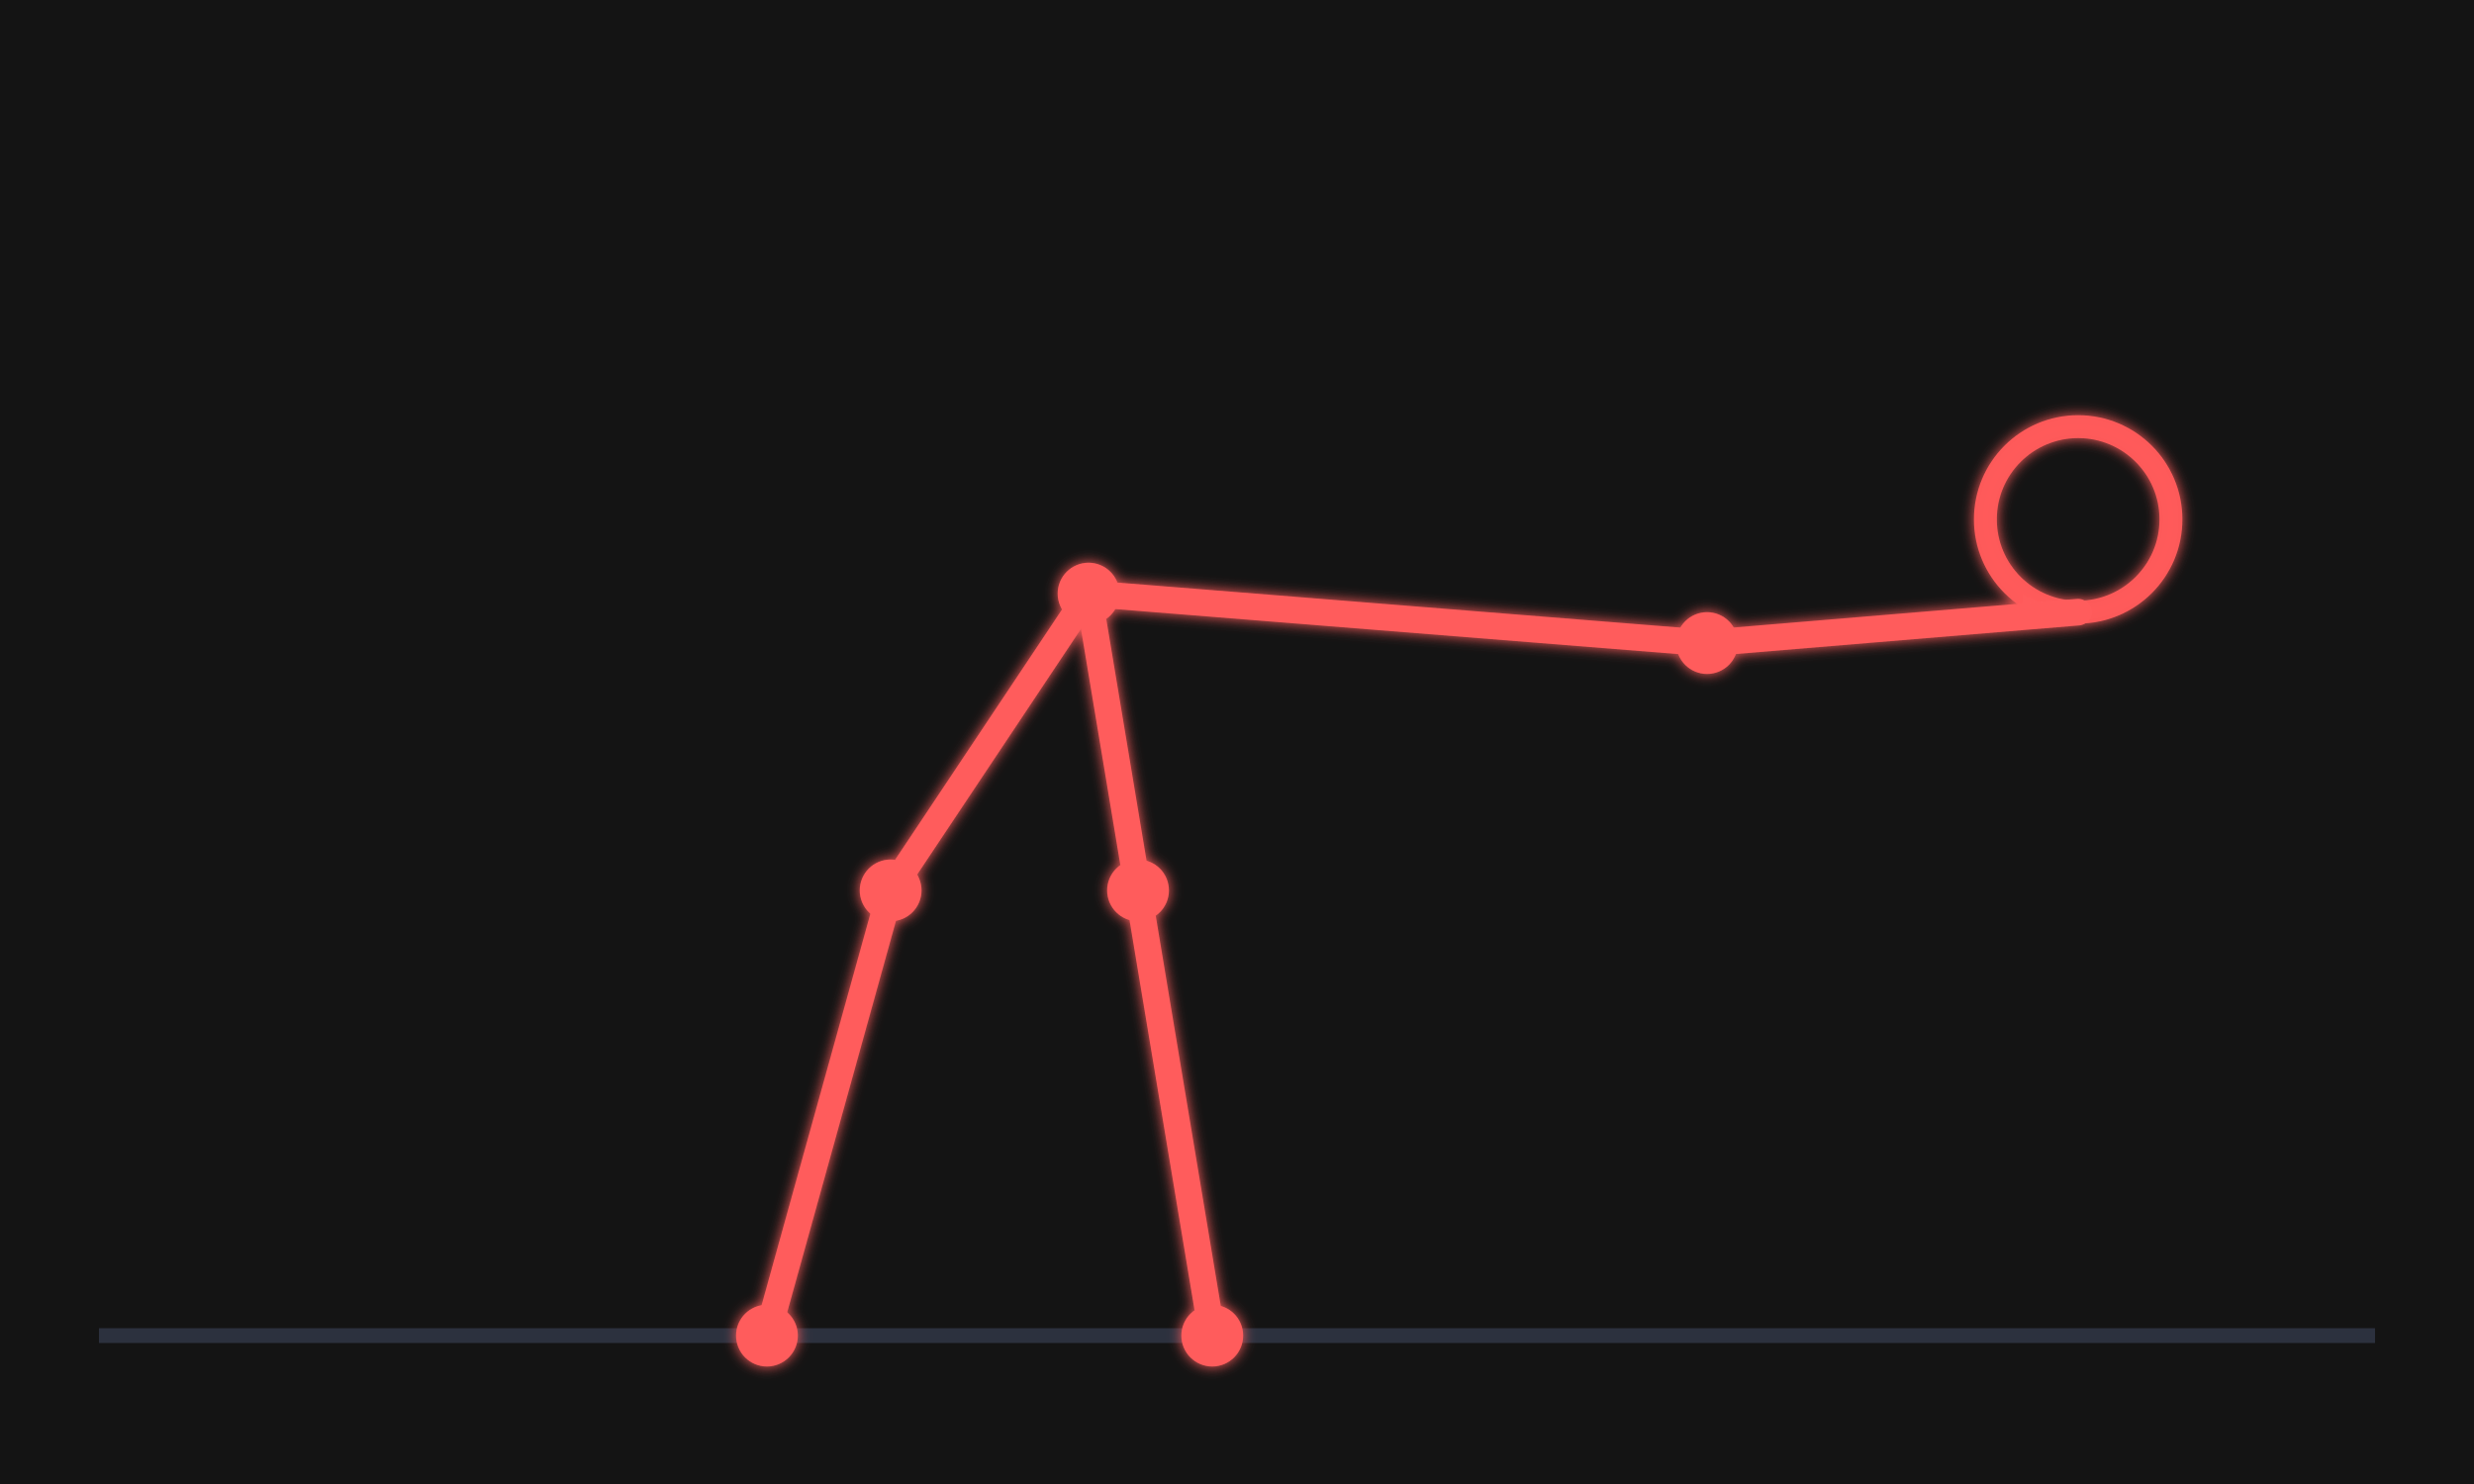
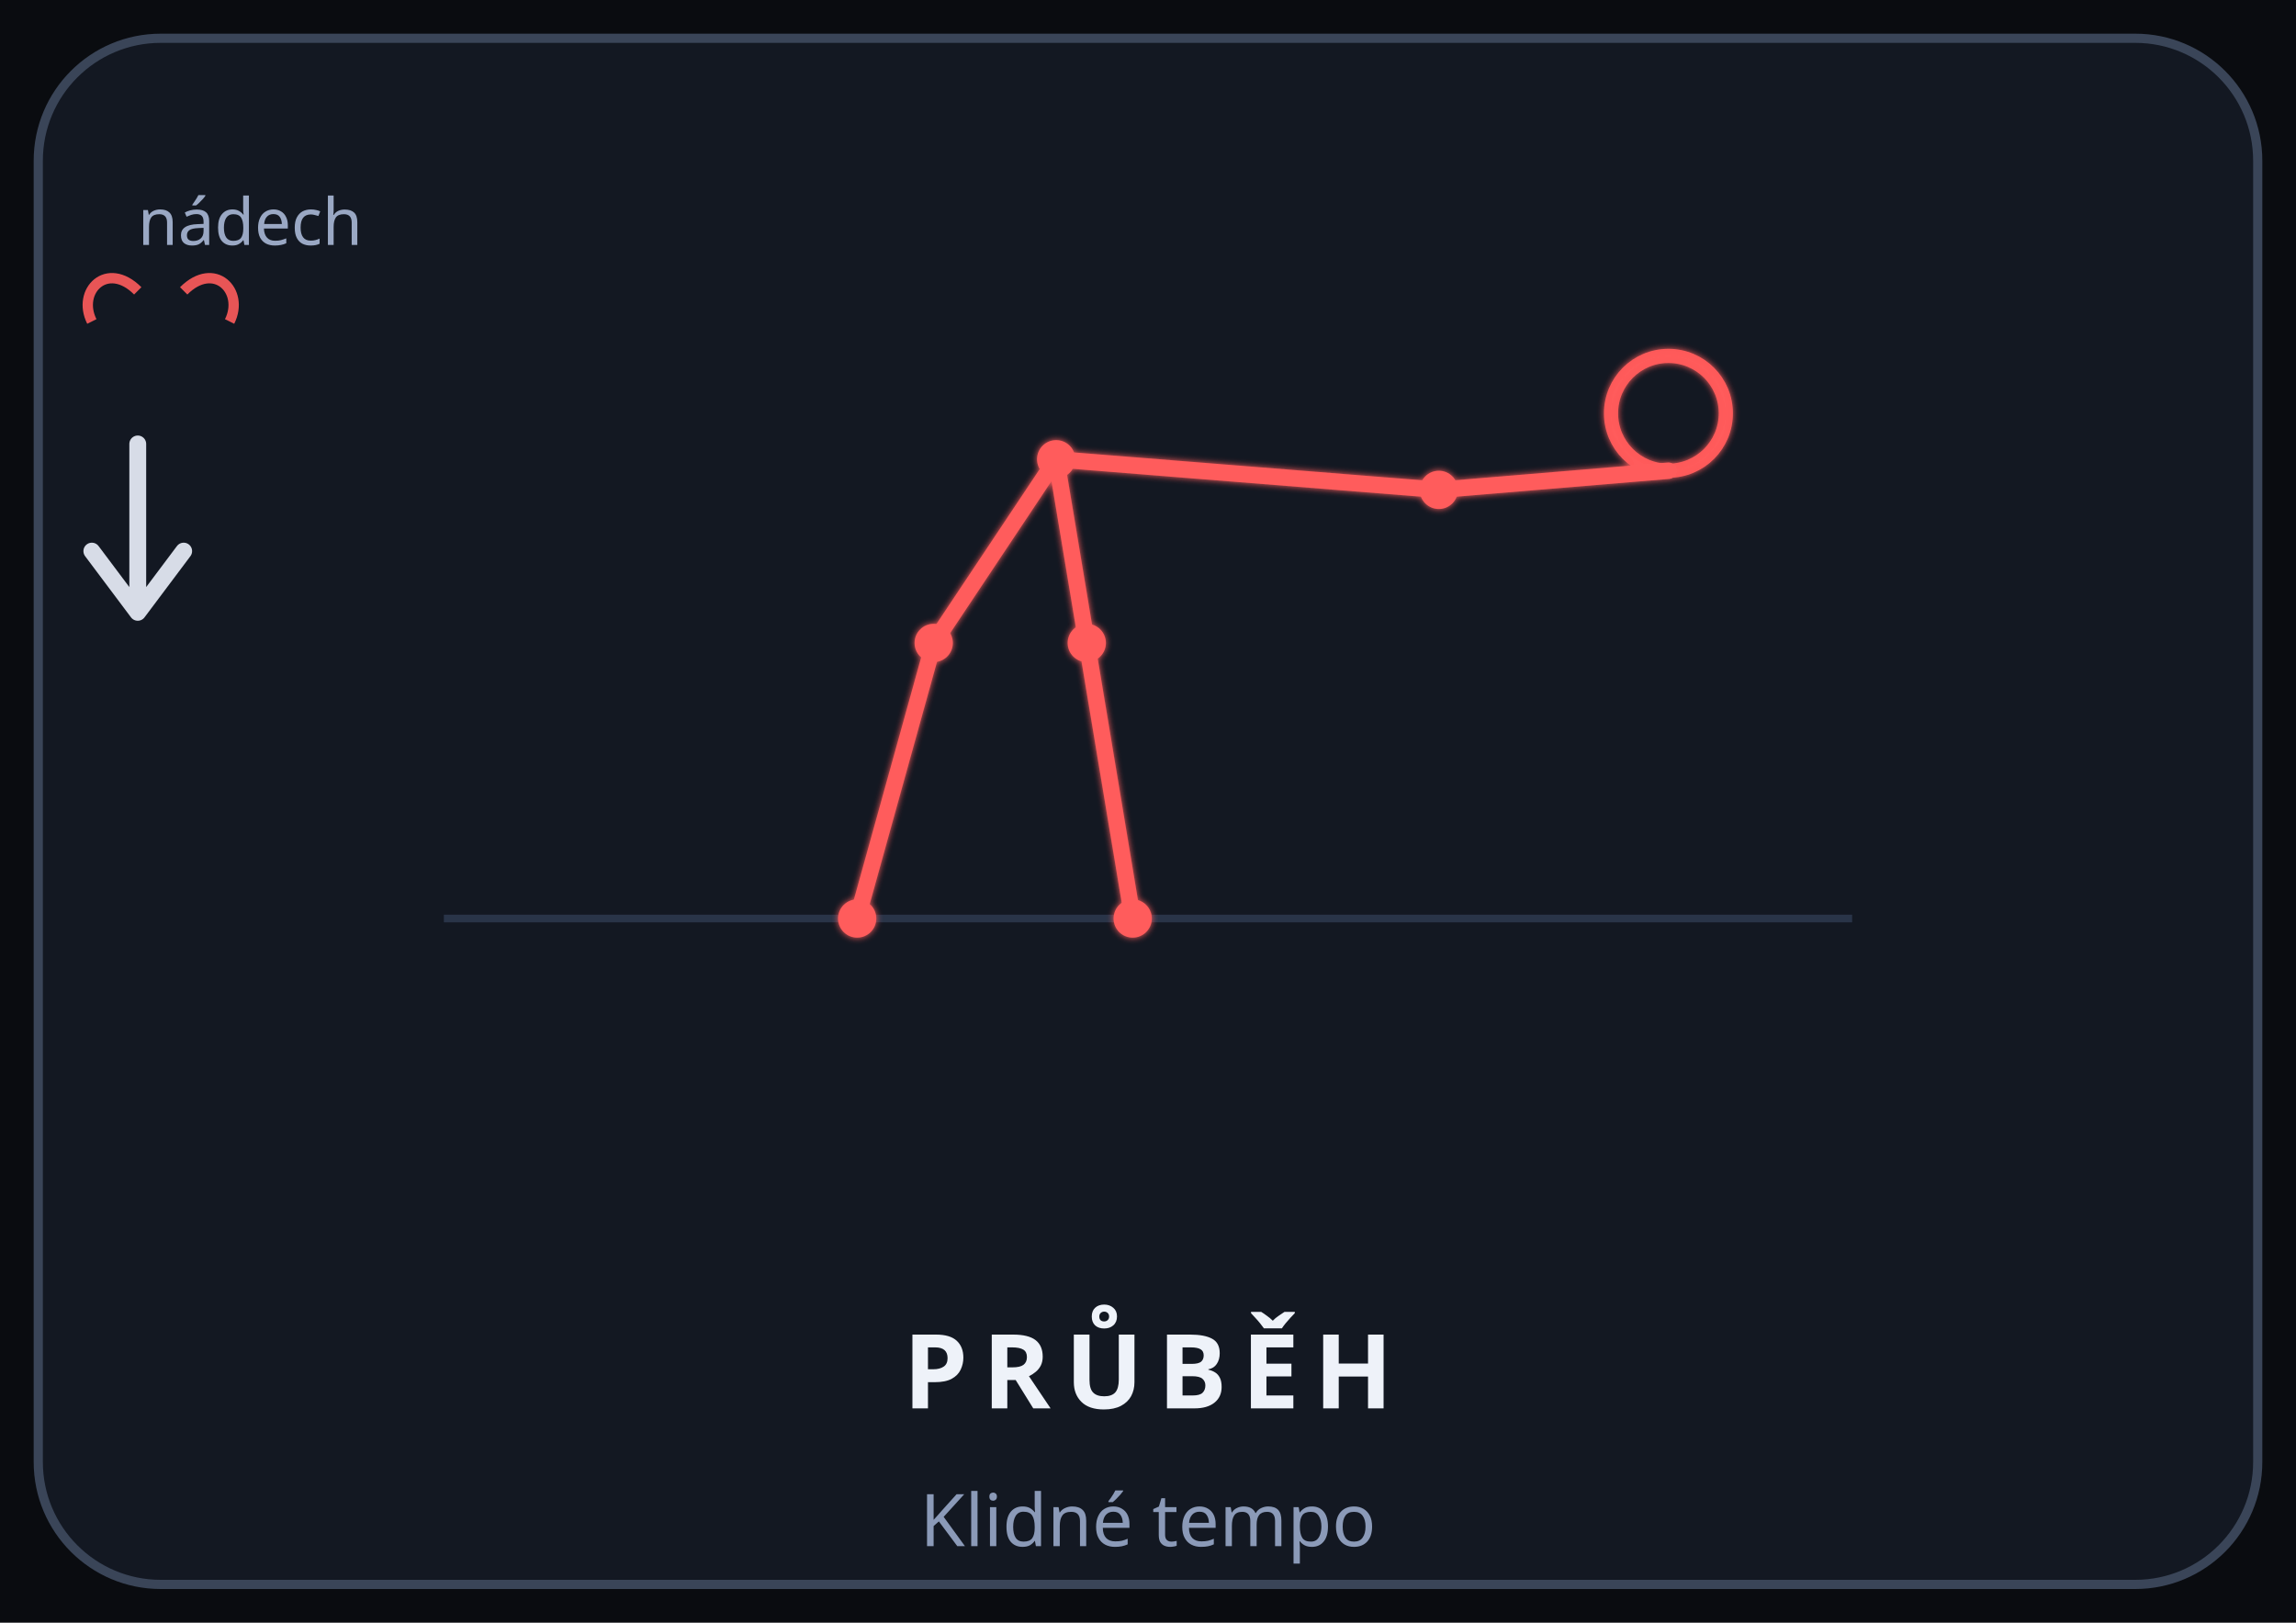
- <svg xmlns="http://www.w3.org/2000/svg" viewBox="0 0 200 120" fill="none" aria-hidden="true">
+ <svg xmlns="http://www.w3.org/2000/svg" viewBox="0 0 300 212" fill="none" aria-hidden="true">
  <defs>
-     <filter id="sfGlow" x="-35%" y="-35%" width="170%" height="170%">
-       <feGaussianBlur stdDeviation="0.5" result="b" />
+     <filter id="sfGlow" x="-40%" y="-40%" width="180%" height="180%">
+       <feGaussianBlur stdDeviation="0.45" result="b" />
      <feMerge>
        <feMergeNode in="b" />
        <feMergeNode in="SourceGraphic" />
      </feMerge>
    </filter>
  </defs>
-   <rect width="200" height="120" fill="#141414" />
-   <line x1="8" y1="108" x2="192" y2="108" stroke="#4a5570" stroke-width="1.2" opacity="0.45" />
-   <g filter="url(#sfGlow)">
-     <circle cx="168" cy="42" r="7.5" stroke="#ff5c5c" stroke-width="1.85" fill="none" opacity="0.98" />
-     <path d="M168 49.5 L138 52 L88 48" stroke="#ff5c5c" stroke-width="2.15" stroke-linecap="round" stroke-linejoin="round" />
-     <path d="M88 48 L72 72 L62 108" stroke="#ff5c5c" stroke-width="2.15" stroke-linecap="round" stroke-linejoin="round" />
-     <path d="M88 48 L92 72 L98 108" stroke="#ff5c5c" stroke-width="2.15" stroke-linecap="round" stroke-linejoin="round" />
-     <circle cx="138" cy="52" r="2.5" fill="#ff5c5c" />
-     <circle cx="88" cy="48" r="2.5" fill="#ff5c5c" />
-     <circle cx="72" cy="72" r="2.5" fill="#ff5c5c" />
-     <circle cx="92" cy="72" r="2.5" fill="#ff5c5c" />
-     <circle cx="62" cy="108" r="2.5" fill="#ff5c5c" />
-     <circle cx="98" cy="108" r="2.5" fill="#ff5c5c" />
+   <rect width="300" height="212" fill="#0a0c10" />
+   <rect x="5" y="5" width="290" height="202" rx="16" ry="16" fill="#131822" stroke="#3a4558" stroke-width="1.2" />
+   <g transform="translate(50,12)">
+     <line x1="8" y1="108" x2="192" y2="108" stroke="#4a5f82" stroke-width="1" opacity="0.4" />
+     <g filter="url(#sfGlow)">
+       <circle cx="168" cy="42" r="7.5" stroke="#ff5c5c" stroke-width="1.85" fill="none" opacity="0.98" />
+       <path d="M168 49.5 L138 52 L88 48" stroke="#ff5c5c" stroke-width="2.15" stroke-linecap="round" stroke-linejoin="round" />
+       <path d="M88 48 L72 72 L62 108" stroke="#ff5c5c" stroke-width="2.15" stroke-linecap="round" stroke-linejoin="round" />
+       <path d="M88 48 L92 72 L98 108" stroke="#ff5c5c" stroke-width="2.15" stroke-linecap="round" stroke-linejoin="round" />
+       <circle cx="138" cy="52" r="2.5" fill="#ff5c5c" />
+       <circle cx="88" cy="48" r="2.5" fill="#ff5c5c" />
+       <circle cx="72" cy="72" r="2.5" fill="#ff5c5c" />
+       <circle cx="92" cy="72" r="2.5" fill="#ff5c5c" />
+       <circle cx="62" cy="108" r="2.5" fill="#ff5c5c" />
+       <circle cx="98" cy="108" r="2.5" fill="#ff5c5c" />
+     </g>
  </g>
+   <g transform="translate(18,58)" stroke="#e8edf7" stroke-width="2.2" stroke-linecap="round" stroke-linejoin="round" fill="none" opacity="0.92">
+     <path d="M0 0 L0 22 M-6 14 L0 22 L6 14" />
+   </g>
+   <g transform="translate(14,36)" stroke="#ff5c5c" fill="none" stroke-width="1.35" opacity="0.9">
+     <path d="M4 2 C0 -2 -4 2 -2 6" />
+     <path d="M10 2 C14 -2 18 2 16 6" />
+   </g>
+   <text x="18" y="32" fill="#9aa8c4" font-family="Segoe UI,system-ui,sans-serif" font-size="8.5">nádech</text>
+   <text x="150" y="184" text-anchor="middle" fill="#eef2f9" font-family="Segoe UI,system-ui,sans-serif" font-size="13.5" font-weight="700" letter-spacing="0.14em">PRŮBĚH</text>
+   <text x="150" y="202" text-anchor="middle" fill="#8b9ab8" font-family="Segoe UI,system-ui,sans-serif" font-size="9.5">Klidné tempo</text>
</svg>
